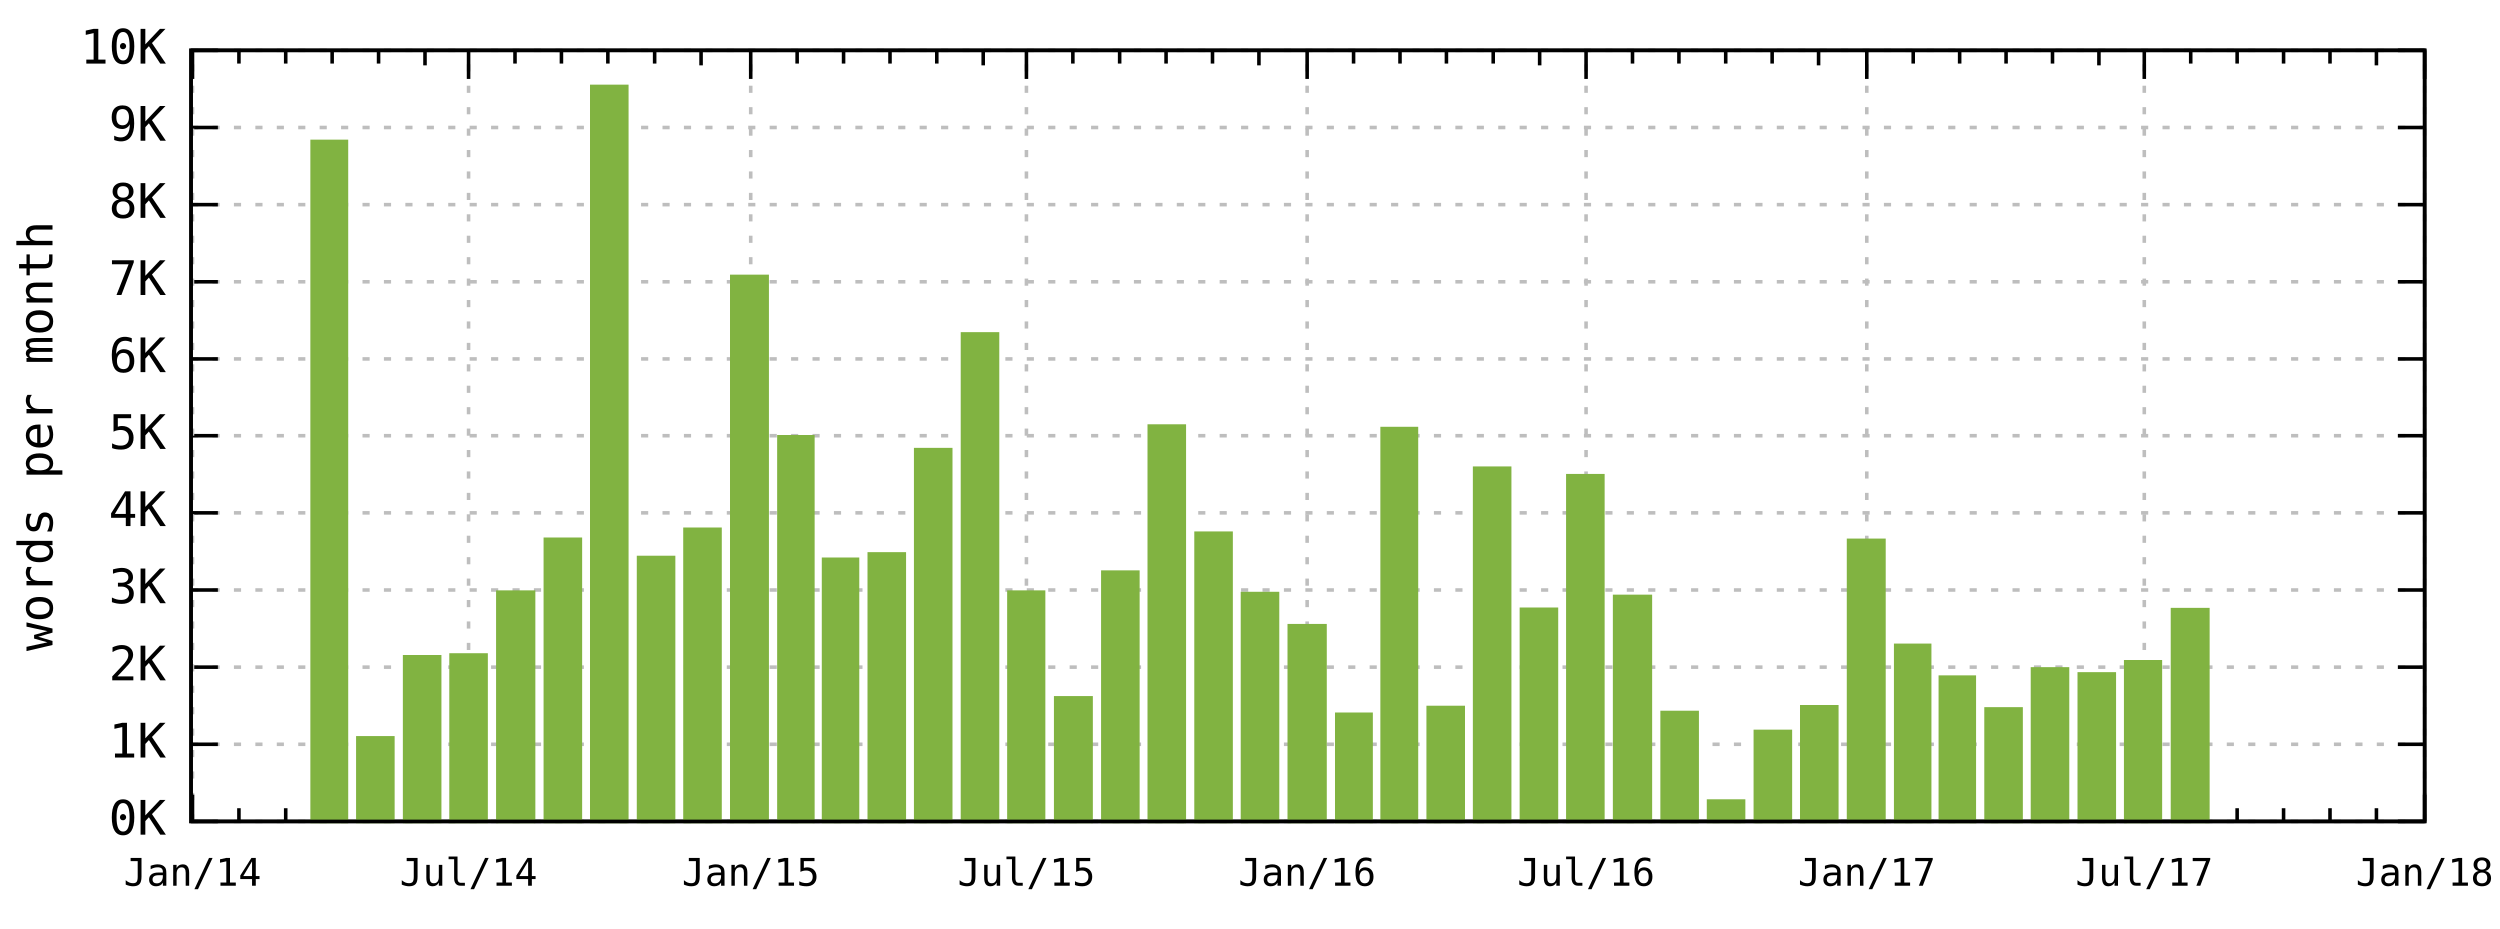
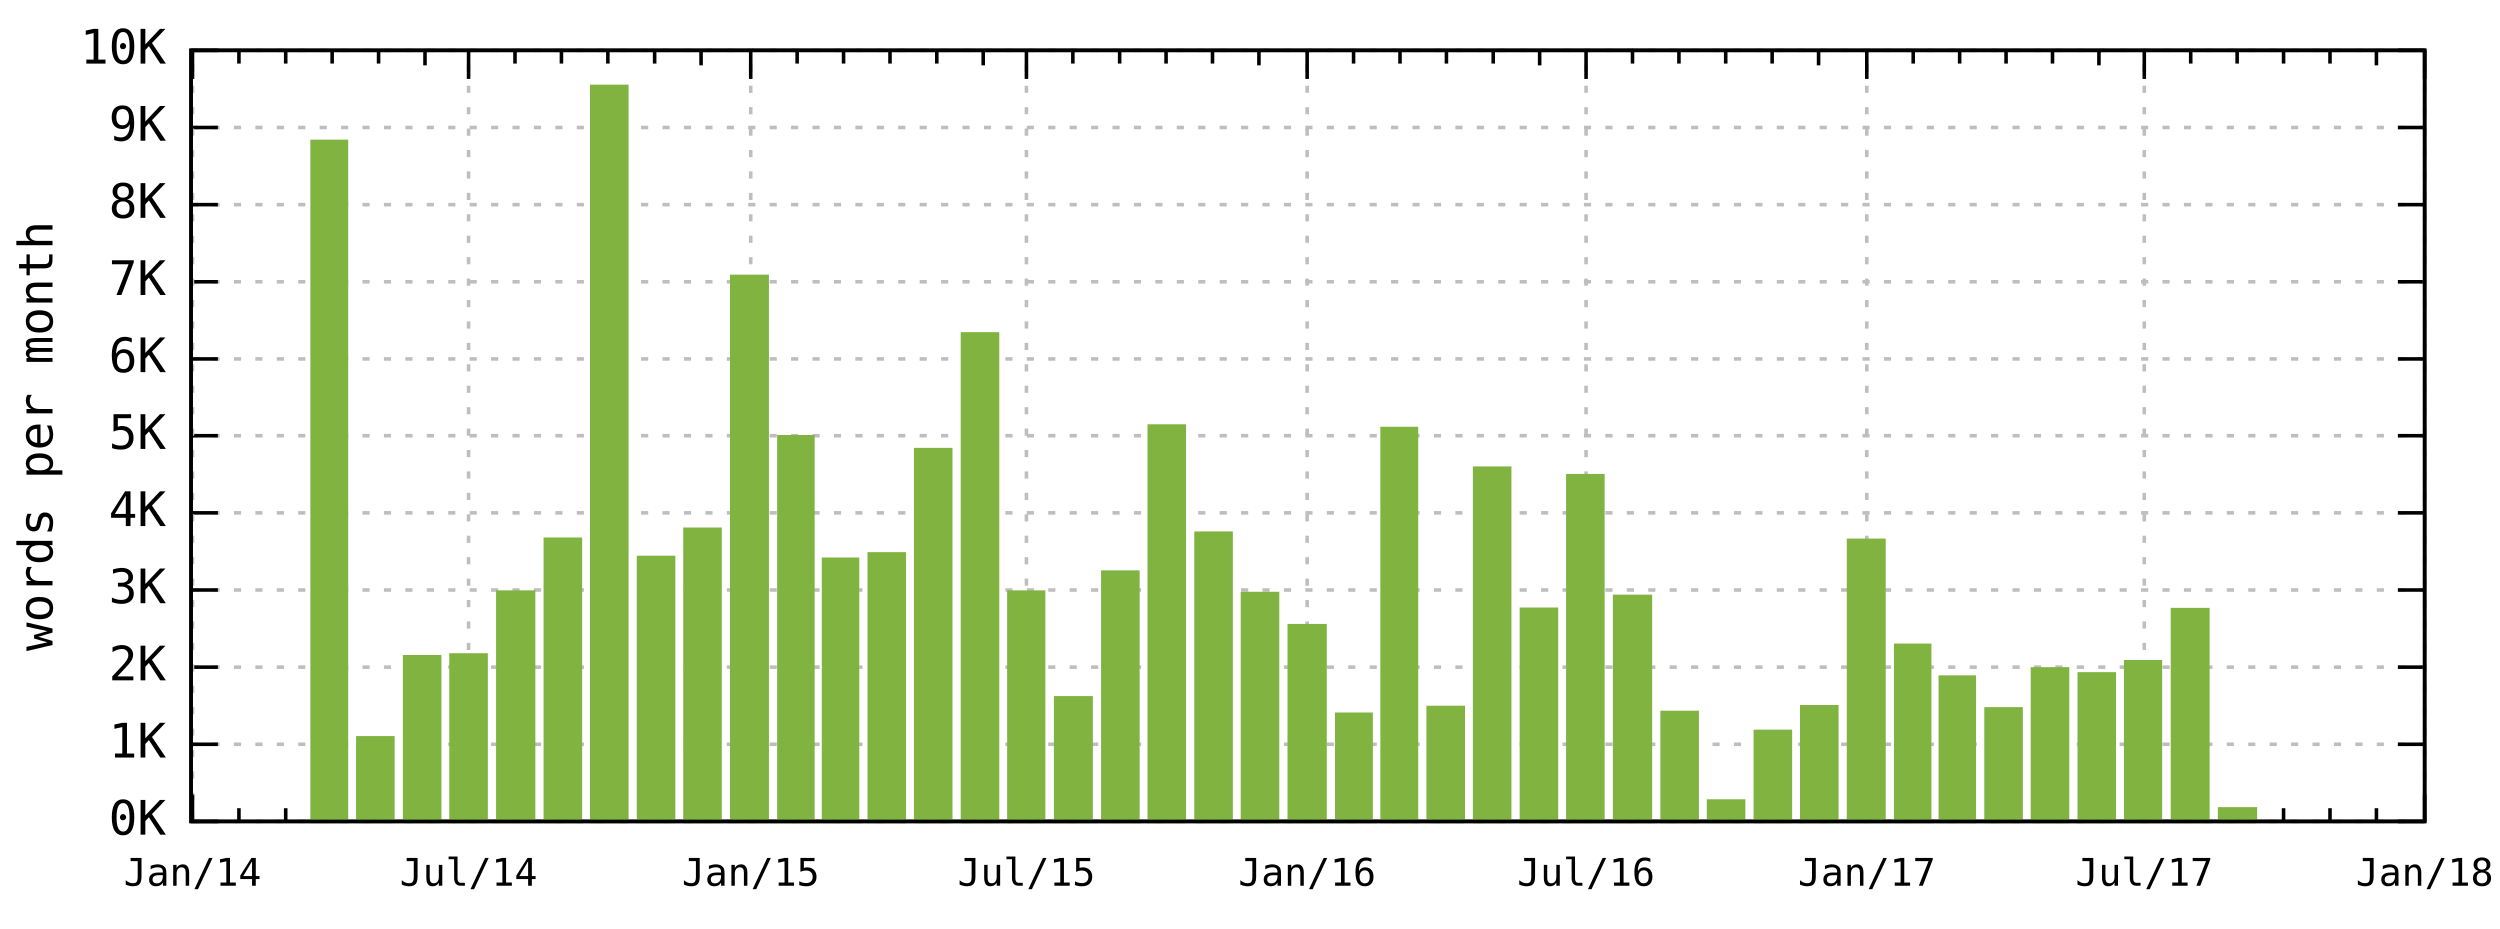
<svg xmlns="http://www.w3.org/2000/svg" xmlns:xlink="http://www.w3.org/1999/xlink" width="700" height="260" viewBox="0 0 700 260">
  <g id="gnuplot_canvas">
    <rect x="0" y="0" width="700" height="260" fill="none" />
    <defs>
      <circle id="gpDot" r="0.5" stroke-width="0.5" />
      <path id="gpPt0" stroke-width="0.267" stroke="currentColor" d="M-1,0 h2 M0,-1 v2" />
      <path id="gpPt1" stroke-width="0.267" stroke="currentColor" d="M-1,-1 L1,1 M1,-1 L-1,1" />
      <path id="gpPt2" stroke-width="0.267" stroke="currentColor" d="M-1,0 L1,0 M0,-1 L0,1 M-1,-1 L1,1 M-1,1 L1,-1" />
      <rect id="gpPt3" stroke-width="0.267" stroke="currentColor" x="-1" y="-1" width="2" height="2" />
      <rect id="gpPt4" stroke-width="0.267" stroke="currentColor" fill="currentColor" x="-1" y="-1" width="2" height="2" />
      <circle id="gpPt5" stroke-width="0.267" stroke="currentColor" cx="0" cy="0" r="1" />
      <use xlink:href="#gpPt5" id="gpPt6" fill="currentColor" stroke="none" />
      <path id="gpPt7" stroke-width="0.267" stroke="currentColor" d="M0,-1.33 L-1.33,0.67 L1.33,0.67 z" />
      <use xlink:href="#gpPt7" id="gpPt8" fill="currentColor" stroke="none" />
      <use xlink:href="#gpPt7" id="gpPt9" stroke="currentColor" transform="rotate(180)" />
      <use xlink:href="#gpPt9" id="gpPt10" fill="currentColor" stroke="none" />
      <use xlink:href="#gpPt3" id="gpPt11" stroke="currentColor" transform="rotate(45)" />
      <use xlink:href="#gpPt11" id="gpPt12" fill="currentColor" stroke="none" />
    </defs>
    <g style="fill:none; color:white; stroke:currentColor; stroke-width:1.00; stroke-linecap:butt; stroke-linejoin:miter">
</g>
    <g style="fill:none; color:black; stroke:currentColor; stroke-width:1.00; stroke-linecap:butt; stroke-linejoin:miter">
</g>
    <g style="fill:none; color:gray; stroke:currentColor; stroke-width:1.00; stroke-linecap:butt; stroke-linejoin:miter">
      <path stroke="rgb(190, 190, 190)" stroke-dasharray=" 2,4" class="gridline" d="M53.5,230.0 L678.9,230.0  h0.01" />
    </g>
    <g style="fill:none; color:black; stroke:currentColor; stroke-width:1.00; stroke-linecap:butt; stroke-linejoin:miter">
      <path stroke="black" d="M53.5,230.0 L61.0,230.0 M678.9,230.0 L671.4,230.0  h0.01" />
      <g transform="translate(46.5,233.7)" style="stroke:none; fill:rgb(0,0,0); font-family:monospace; font-size:10.00pt; text-anchor:end">
        <text>0K</text>
      </g>
    </g>
    <g style="fill:none; color:gray; stroke:currentColor; stroke-width:1.00; stroke-linecap:butt; stroke-linejoin:miter">
      <path stroke="rgb(190, 190, 190)" stroke-dasharray=" 2,4" class="gridline" d="M53.5,208.4 L678.9,208.4  h0.01" />
    </g>
    <g style="fill:none; color:black; stroke:currentColor; stroke-width:1.00; stroke-linecap:butt; stroke-linejoin:miter">
      <path stroke="black" d="M53.5,208.4 L61.0,208.4 M678.9,208.4 L671.4,208.4  h0.01" />
      <g transform="translate(46.5,212.1)" style="stroke:none; fill:rgb(0,0,0); font-family:monospace; font-size:10.00pt; text-anchor:end">
        <text>1K</text>
      </g>
    </g>
    <g style="fill:none; color:gray; stroke:currentColor; stroke-width:1.00; stroke-linecap:butt; stroke-linejoin:miter">
      <path stroke="rgb(190, 190, 190)" stroke-dasharray=" 2,4" class="gridline" d="M53.5,186.8 L678.9,186.8  h0.01" />
    </g>
    <g style="fill:none; color:black; stroke:currentColor; stroke-width:1.00; stroke-linecap:butt; stroke-linejoin:miter">
      <path stroke="black" d="M53.5,186.8 L61.0,186.8 M678.9,186.8 L671.4,186.8  h0.01" />
      <g transform="translate(46.5,190.5)" style="stroke:none; fill:rgb(0,0,0); font-family:monospace; font-size:10.00pt; text-anchor:end">
        <text>2K</text>
      </g>
    </g>
    <g style="fill:none; color:gray; stroke:currentColor; stroke-width:1.00; stroke-linecap:butt; stroke-linejoin:miter">
      <path stroke="rgb(190, 190, 190)" stroke-dasharray=" 2,4" class="gridline" d="M53.5,165.2 L678.9,165.2  h0.01" />
    </g>
    <g style="fill:none; color:black; stroke:currentColor; stroke-width:1.00; stroke-linecap:butt; stroke-linejoin:miter">
      <path stroke="black" d="M53.5,165.2 L61.0,165.2 M678.9,165.2 L671.4,165.2  h0.01" />
      <g transform="translate(46.5,168.9)" style="stroke:none; fill:rgb(0,0,0); font-family:monospace; font-size:10.00pt; text-anchor:end">
        <text>3K</text>
      </g>
    </g>
    <g style="fill:none; color:gray; stroke:currentColor; stroke-width:1.00; stroke-linecap:butt; stroke-linejoin:miter">
      <path stroke="rgb(190, 190, 190)" stroke-dasharray=" 2,4" class="gridline" d="M53.5,143.6 L678.9,143.6  h0.01" />
    </g>
    <g style="fill:none; color:black; stroke:currentColor; stroke-width:1.00; stroke-linecap:butt; stroke-linejoin:miter">
      <path stroke="black" d="M53.5,143.6 L61.0,143.6 M678.9,143.6 L671.4,143.6  h0.01" />
      <g transform="translate(46.5,147.3)" style="stroke:none; fill:rgb(0,0,0); font-family:monospace; font-size:10.00pt; text-anchor:end">
        <text>4K</text>
      </g>
    </g>
    <g style="fill:none; color:gray; stroke:currentColor; stroke-width:1.00; stroke-linecap:butt; stroke-linejoin:miter">
      <path stroke="rgb(190, 190, 190)" stroke-dasharray=" 2,4" class="gridline" d="M53.5,122.0 L678.9,122.0  h0.01" />
    </g>
    <g style="fill:none; color:black; stroke:currentColor; stroke-width:1.00; stroke-linecap:butt; stroke-linejoin:miter">
      <path stroke="black" d="M53.5,122.0 L61.0,122.0 M678.9,122.0 L671.4,122.0  h0.01" />
      <g transform="translate(46.5,125.7)" style="stroke:none; fill:rgb(0,0,0); font-family:monospace; font-size:10.00pt; text-anchor:end">
        <text>5K</text>
      </g>
    </g>
    <g style="fill:none; color:gray; stroke:currentColor; stroke-width:1.00; stroke-linecap:butt; stroke-linejoin:miter">
      <path stroke="rgb(190, 190, 190)" stroke-dasharray=" 2,4" class="gridline" d="M53.5,100.5 L678.9,100.5  h0.01" />
    </g>
    <g style="fill:none; color:black; stroke:currentColor; stroke-width:1.00; stroke-linecap:butt; stroke-linejoin:miter">
      <path stroke="black" d="M53.5,100.5 L61.0,100.5 M678.9,100.5 L671.4,100.5  h0.01" />
      <g transform="translate(46.5,104.2)" style="stroke:none; fill:rgb(0,0,0); font-family:monospace; font-size:10.00pt; text-anchor:end">
        <text>6K</text>
      </g>
    </g>
    <g style="fill:none; color:gray; stroke:currentColor; stroke-width:1.00; stroke-linecap:butt; stroke-linejoin:miter">
      <path stroke="rgb(190, 190, 190)" stroke-dasharray=" 2,4" class="gridline" d="M53.5,78.9 L678.9,78.9  h0.01" />
    </g>
    <g style="fill:none; color:black; stroke:currentColor; stroke-width:1.00; stroke-linecap:butt; stroke-linejoin:miter">
      <path stroke="black" d="M53.5,78.9 L61.0,78.9 M678.9,78.9 L671.4,78.9  h0.01" />
      <g transform="translate(46.5,82.6)" style="stroke:none; fill:rgb(0,0,0); font-family:monospace; font-size:10.00pt; text-anchor:end">
        <text>7K</text>
      </g>
    </g>
    <g style="fill:none; color:gray; stroke:currentColor; stroke-width:1.00; stroke-linecap:butt; stroke-linejoin:miter">
      <path stroke="rgb(190, 190, 190)" stroke-dasharray=" 2,4" class="gridline" d="M53.5,57.3 L678.9,57.3  h0.01" />
    </g>
    <g style="fill:none; color:black; stroke:currentColor; stroke-width:1.00; stroke-linecap:butt; stroke-linejoin:miter">
      <path stroke="black" d="M53.5,57.3 L61.0,57.3 M678.9,57.3 L671.4,57.3  h0.01" />
      <g transform="translate(46.5,61.0)" style="stroke:none; fill:rgb(0,0,0); font-family:monospace; font-size:10.00pt; text-anchor:end">
        <text>8K</text>
      </g>
    </g>
    <g style="fill:none; color:gray; stroke:currentColor; stroke-width:1.00; stroke-linecap:butt; stroke-linejoin:miter">
      <path stroke="rgb(190, 190, 190)" stroke-dasharray=" 2,4" class="gridline" d="M53.5,35.7 L678.9,35.7  h0.01" />
    </g>
    <g style="fill:none; color:black; stroke:currentColor; stroke-width:1.00; stroke-linecap:butt; stroke-linejoin:miter">
      <path stroke="black" d="M53.5,35.7 L61.0,35.7 M678.9,35.7 L671.4,35.7  h0.01" />
      <g transform="translate(46.5,39.4)" style="stroke:none; fill:rgb(0,0,0); font-family:monospace; font-size:10.00pt; text-anchor:end">
        <text>9K</text>
      </g>
    </g>
    <g style="fill:none; color:gray; stroke:currentColor; stroke-width:1.00; stroke-linecap:butt; stroke-linejoin:miter">
      <path stroke="rgb(190, 190, 190)" stroke-dasharray=" 2,4" class="gridline" d="M53.5,14.1 L678.9,14.1  h0.01" />
    </g>
    <g style="fill:none; color:black; stroke:currentColor; stroke-width:1.00; stroke-linecap:butt; stroke-linejoin:miter">
      <path stroke="black" d="M53.5,14.1 L61.0,14.1 M678.9,14.1 L671.4,14.1  h0.01" />
      <g transform="translate(46.5,17.8)" style="stroke:none; fill:rgb(0,0,0); font-family:monospace; font-size:10.00pt; text-anchor:end">
        <text>10K</text>
      </g>
    </g>
    <g style="fill:none; color:gray; stroke:currentColor; stroke-width:1.00; stroke-linecap:butt; stroke-linejoin:miter">
      <path stroke="rgb(190, 190, 190)" stroke-dasharray=" 2,4" class="gridline" d="M53.9,230.0 L53.9,14.1  h0.01" />
    </g>
    <g style="fill:none; color:black; stroke:currentColor; stroke-width:1.00; stroke-linecap:butt; stroke-linejoin:miter">
      <path stroke="black" d="M53.9,230.0 L53.9,222.5 M53.9,14.1 L53.9,21.6  h0.01" />
      <g transform="translate(53.9,248.0)" style="stroke:none; fill:rgb(0,0,0); font-family:monospace; font-size:8.00pt; text-anchor:middle">
        <text>Jan/14</text>
      </g>
      <path stroke="black" d="M66.9,230.0 L66.9,226.3 M66.9,14.1 L66.9,17.8 M80.0,230.0 L80.0,226.3 M80.0,14.1 L80.0,17.8    M93.0,230.0 L93.0,226.3 M93.0,14.1 L93.0,17.8 M106.0,230.0 L106.0,226.3 M106.0,14.1 L106.0,17.8    M119.0,230.0 L119.0,226.3 M119.0,14.1 L119.0,17.8  h0.01" />
    </g>
    <g style="fill:none; color:gray; stroke:currentColor; stroke-width:1.00; stroke-linecap:butt; stroke-linejoin:miter">
      <path stroke="rgb(190, 190, 190)" stroke-dasharray=" 2,4" class="gridline" d="M131.2,230.0 L131.2,14.1  h0.01" />
    </g>
    <g style="fill:none; color:black; stroke:currentColor; stroke-width:1.00; stroke-linecap:butt; stroke-linejoin:miter">
      <path stroke="black" d="M131.2,230.0 L131.2,222.5 M131.2,14.1 L131.2,21.6  h0.01" />
      <g transform="translate(131.2,248.0)" style="stroke:none; fill:rgb(0,0,0); font-family:monospace; font-size:8.00pt; text-anchor:middle">
        <text>Jul/14</text>
      </g>
      <path stroke="black" d="M144.2,230.0 L144.2,226.3 M144.2,14.1 L144.2,17.8 M157.2,230.0 L157.2,226.3 M157.2,14.1 L157.2,17.8    M170.2,230.0 L170.2,226.3 M170.2,14.1 L170.2,17.8 M183.3,230.0 L183.3,226.3 M183.3,14.1 L183.3,17.8    M196.3,230.0 L196.3,226.3 M196.3,14.1 L196.3,17.8  h0.01" />
    </g>
    <g style="fill:none; color:gray; stroke:currentColor; stroke-width:1.00; stroke-linecap:butt; stroke-linejoin:miter">
      <path stroke="rgb(190, 190, 190)" stroke-dasharray=" 2,4" class="gridline" d="M210.2,230.0 L210.2,14.1  h0.01" />
    </g>
    <g style="fill:none; color:black; stroke:currentColor; stroke-width:1.00; stroke-linecap:butt; stroke-linejoin:miter">
      <path stroke="black" d="M210.2,230.0 L210.2,222.5 M210.2,14.1 L210.2,21.6  h0.01" />
      <g transform="translate(210.2,248.0)" style="stroke:none; fill:rgb(0,0,0); font-family:monospace; font-size:8.00pt; text-anchor:middle">
        <text>Jan/15</text>
      </g>
      <path stroke="black" d="M223.2,230.0 L223.2,226.3 M223.2,14.1 L223.2,17.8 M236.2,230.0 L236.2,226.3 M236.2,14.1 L236.2,17.8    M249.2,230.0 L249.2,226.3 M249.2,14.1 L249.2,17.8 M262.3,230.0 L262.3,226.3 M262.3,14.1 L262.3,17.8    M275.3,230.0 L275.3,226.3 M275.3,14.1 L275.3,17.8  h0.01" />
    </g>
    <g style="fill:none; color:gray; stroke:currentColor; stroke-width:1.00; stroke-linecap:butt; stroke-linejoin:miter">
      <path stroke="rgb(190, 190, 190)" stroke-dasharray=" 2,4" class="gridline" d="M287.4,230.0 L287.4,14.1  h0.01" />
    </g>
    <g style="fill:none; color:black; stroke:currentColor; stroke-width:1.00; stroke-linecap:butt; stroke-linejoin:miter">
      <path stroke="black" d="M287.4,230.0 L287.4,222.5 M287.4,14.1 L287.4,21.6  h0.01" />
      <g transform="translate(287.4,248.0)" style="stroke:none; fill:rgb(0,0,0); font-family:monospace; font-size:8.00pt; text-anchor:middle">
        <text>Jul/15</text>
      </g>
      <path stroke="black" d="M300.4,230.0 L300.4,226.3 M300.4,14.1 L300.4,17.8 M313.5,230.0 L313.5,226.3 M313.5,14.1 L313.5,17.8    M326.5,230.0 L326.5,226.3 M326.5,14.1 L326.5,17.8 M339.5,230.0 L339.5,226.3 M339.5,14.1 L339.5,17.8    M352.5,230.0 L352.5,226.3 M352.5,14.1 L352.5,17.8  h0.01" />
    </g>
    <g style="fill:none; color:gray; stroke:currentColor; stroke-width:1.00; stroke-linecap:butt; stroke-linejoin:miter">
      <path stroke="rgb(190, 190, 190)" stroke-dasharray=" 2,4" class="gridline" d="M366.0,230.0 L366.0,14.1  h0.01" />
    </g>
    <g style="fill:none; color:black; stroke:currentColor; stroke-width:1.00; stroke-linecap:butt; stroke-linejoin:miter">
      <path stroke="black" d="M366.0,230.0 L366.0,222.5 M366.0,14.1 L366.0,21.6  h0.01" />
      <g transform="translate(366.0,248.0)" style="stroke:none; fill:rgb(0,0,0); font-family:monospace; font-size:8.00pt; text-anchor:middle">
        <text>Jan/16</text>
      </g>
      <path stroke="black" d="M379.0,230.0 L379.0,226.3 M379.0,14.1 L379.0,17.8 M392.0,230.0 L392.0,226.3 M392.0,14.1 L392.0,17.8    M405.0,230.0 L405.0,226.3 M405.0,14.1 L405.0,17.8 M418.1,230.0 L418.1,226.3 M418.1,14.1 L418.1,17.8    M431.1,230.0 L431.1,226.3 M431.1,14.1 L431.1,17.8  h0.01" />
    </g>
    <g style="fill:none; color:gray; stroke:currentColor; stroke-width:1.00; stroke-linecap:butt; stroke-linejoin:miter">
      <path stroke="rgb(190, 190, 190)" stroke-dasharray=" 2,4" class="gridline" d="M444.1,230.0 L444.1,14.1  h0.01" />
    </g>
    <g style="fill:none; color:black; stroke:currentColor; stroke-width:1.00; stroke-linecap:butt; stroke-linejoin:miter">
      <path stroke="black" d="M444.1,230.0 L444.1,222.5 M444.1,14.1 L444.1,21.6  h0.01" />
      <g transform="translate(444.1,248.0)" style="stroke:none; fill:rgb(0,0,0); font-family:monospace; font-size:8.00pt; text-anchor:middle">
        <text>Jul/16</text>
      </g>
      <path stroke="black" d="M457.1,230.0 L457.1,226.3 M457.1,14.1 L457.1,17.8 M470.1,230.0 L470.1,226.3 M470.1,14.1 L470.1,17.8    M483.2,230.0 L483.2,226.3 M483.2,14.1 L483.2,17.8 M496.2,230.0 L496.2,226.3 M496.2,14.1 L496.2,17.8    M509.2,230.0 L509.2,226.3 M509.2,14.1 L509.2,17.8  h0.01" />
    </g>
    <g style="fill:none; color:gray; stroke:currentColor; stroke-width:1.00; stroke-linecap:butt; stroke-linejoin:miter">
      <path stroke="rgb(190, 190, 190)" stroke-dasharray=" 2,4" class="gridline" d="M522.7,230.0 L522.7,14.1  h0.01" />
    </g>
    <g style="fill:none; color:black; stroke:currentColor; stroke-width:1.00; stroke-linecap:butt; stroke-linejoin:miter">
      <path stroke="black" d="M522.7,230.0 L522.7,222.5 M522.7,14.1 L522.7,21.6  h0.01" />
      <g transform="translate(522.7,248.0)" style="stroke:none; fill:rgb(0,0,0); font-family:monospace; font-size:8.00pt; text-anchor:middle">
        <text>Jan/17</text>
      </g>
      <path stroke="black" d="M535.7,230.0 L535.7,226.3 M535.7,14.1 L535.7,17.8 M548.7,230.0 L548.7,226.3 M548.7,14.1 L548.7,17.8    M561.7,230.0 L561.7,226.3 M561.7,14.1 L561.7,17.8 M574.7,230.0 L574.7,226.3 M574.7,14.1 L574.7,17.8    M587.7,230.0 L587.7,226.3 M587.7,14.1 L587.7,17.8  h0.01" />
    </g>
    <g style="fill:none; color:gray; stroke:currentColor; stroke-width:1.00; stroke-linecap:butt; stroke-linejoin:miter">
      <path stroke="rgb(190, 190, 190)" stroke-dasharray=" 2,4" class="gridline" d="M600.4,230.0 L600.4,14.1  h0.01" />
    </g>
    <g style="fill:none; color:black; stroke:currentColor; stroke-width:1.00; stroke-linecap:butt; stroke-linejoin:miter">
      <path stroke="black" d="M600.4,230.0 L600.4,222.5 M600.4,14.1 L600.4,21.6  h0.01" />
      <g transform="translate(600.4,248.0)" style="stroke:none; fill:rgb(0,0,0); font-family:monospace; font-size:8.00pt; text-anchor:middle">
        <text>Jul/17</text>
      </g>
      <path stroke="black" d="M613.4,230.0 L613.4,226.3 M613.4,14.1 L613.4,17.8 M626.4,230.0 L626.4,226.3 M626.4,14.1 L626.4,17.8    M639.4,230.0 L639.4,226.3 M639.4,14.1 L639.4,17.8 M652.4,230.0 L652.4,226.3 M652.4,14.1 L652.4,17.8    M665.4,230.0 L665.4,226.3 M665.4,14.1 L665.4,17.8  h0.01" />
    </g>
    <g style="fill:none; color:gray; stroke:currentColor; stroke-width:1.00; stroke-linecap:butt; stroke-linejoin:miter">
      <path stroke="rgb(190, 190, 190)" stroke-dasharray=" 2,4" class="gridline" d="M678.9,230.0 L678.9,14.1  h0.01" />
    </g>
    <g style="fill:none; color:black; stroke:currentColor; stroke-width:1.00; stroke-linecap:butt; stroke-linejoin:miter">
      <path stroke="black" d="M678.9,230.0 L678.9,222.5 M678.9,14.1 L678.9,21.6  h0.01" />
      <g transform="translate(678.9,248.0)" style="stroke:none; fill:rgb(0,0,0); font-family:monospace; font-size:8.00pt; text-anchor:middle">
        <text>Jan/18</text>
      </g>
      <path stroke="black" d="M53.5,14.1 L53.5,230.0 L678.9,230.0 L678.9,14.1 L53.5,14.1 Z  h0.01" />
      <g transform="translate(14.7,122.1) rotate(270)" style="stroke:none; fill:rgb(0,0,0); font-family:monospace; font-size:10.00pt; text-anchor:middle">
        <text>words per month</text>
      </g>
    </g>
    <g id="gnuplot_plot_1">
      <g style="fill:none; color:red; stroke:currentColor; stroke-width:1.00; stroke-linecap:butt; stroke-linejoin:miter">
        <g style="stroke:none; shape-rendering:crispEdges">
          <polygon fill="rgb(129, 179,  65)" points="87.4,230.0 97.1,230.0 97.1,39.5 87.4,39.5 " />
        </g>
        <path stroke="rgb(129, 179,  65)" d="M87.4,230.0 L87.4,39.6 L97.0,39.6 L97.0,230.0 L87.4,230.0 Z  h0.01" />
        <g style="stroke:none; shape-rendering:crispEdges">
          <polygon fill="rgb(129, 179,  65)" points="100.2,230.0 110.1,230.0 110.1,206.5 100.2,206.5 " />
        </g>
        <path stroke="rgb(129, 179,  65)" d="M100.2,230.0 L100.2,206.6 L110.0,206.6 L110.0,230.0 L100.2,230.0 Z  h0.01" />
        <g style="stroke:none; shape-rendering:crispEdges">
          <polygon fill="rgb(129, 179,  65)" points="113.3,230.0 123.2,230.0 123.2,183.8 113.3,183.8 " />
        </g>
        <path stroke="rgb(129, 179,  65)" d="M113.3,230.0 L113.3,183.9 L123.1,183.9 L123.1,230.0 L113.3,230.0 Z  h0.01" />
        <g style="stroke:none; shape-rendering:crispEdges">
          <polygon fill="rgb(129, 179,  65)" points="126.3,230.0 136.2,230.0 136.2,183.3 126.3,183.3 " />
        </g>
        <path stroke="rgb(129, 179,  65)" d="M126.3,230.0 L126.3,183.4 L136.1,183.4 L136.1,230.0 L126.3,230.0 Z  h0.01" />
        <g style="stroke:none; shape-rendering:crispEdges">
          <polygon fill="rgb(129, 179,  65)" points="139.4,230.0 149.5,230.0 149.5,165.7 139.4,165.7 " />
        </g>
        <path stroke="rgb(129, 179,  65)" d="M139.4,230.0 L139.4,165.8 L149.4,165.8 L149.4,230.0 L139.4,230.0 Z  h0.01" />
        <g style="stroke:none; shape-rendering:crispEdges">
          <polygon fill="rgb(129, 179,  65)" points="152.7,230.0 162.6,230.0 162.6,150.9 152.7,150.9 " />
        </g>
        <path stroke="rgb(129, 179,  65)" d="M152.7,230.0 L152.7,151.0 L162.5,151.0 L162.5,230.0 L152.7,230.0 Z  h0.01" />
        <g style="stroke:none; shape-rendering:crispEdges">
          <polygon fill="rgb(129, 179,  65)" points="165.7,230.0 175.6,230.0 175.6,24.1 165.7,24.1 " />
        </g>
        <path stroke="rgb(129, 179,  65)" d="M165.7,230.0 L165.7,24.2 L175.5,24.2 L175.5,230.0 L165.7,230.0 Z  h0.01" />
        <g style="stroke:none; shape-rendering:crispEdges">
          <polygon fill="rgb(129, 179,  65)" points="178.8,230.0 188.7,230.0 188.7,156.0 178.8,156.0 " />
        </g>
        <path stroke="rgb(129, 179,  65)" d="M178.8,230.0 L178.8,156.1 L188.6,156.1 L188.6,230.0 L178.8,230.0 Z  h0.01" />
        <g style="stroke:none; shape-rendering:crispEdges">
          <polygon fill="rgb(129, 179,  65)" points="191.8,230.0 201.7,230.0 201.7,148.1 191.8,148.1 " />
        </g>
        <path stroke="rgb(129, 179,  65)" d="M191.8,230.0 L191.8,148.2 L201.6,148.2 L201.6,230.0 L191.8,230.0 Z  h0.01" />
        <g style="stroke:none; shape-rendering:crispEdges">
          <polygon fill="rgb(129, 179,  65)" points="204.9,230.0 214.9,230.0 214.9,77.3 204.9,77.3 " />
        </g>
        <path stroke="rgb(129, 179,  65)" d="M204.9,230.0 L204.9,77.4 L214.8,77.4 L214.8,230.0 L204.9,230.0 Z  h0.01" />
        <g style="stroke:none; shape-rendering:crispEdges">
          <polygon fill="rgb(129, 179,  65)" points="218.1,230.0 227.7,230.0 227.7,122.2 218.1,122.2 " />
        </g>
        <path stroke="rgb(129, 179,  65)" d="M218.1,230.0 L218.1,122.3 L227.6,122.3 L227.6,230.0 L218.1,230.0 Z  h0.01" />
        <g style="stroke:none; shape-rendering:crispEdges">
          <polygon fill="rgb(129, 179,  65)" points="230.6,230.0 240.2,230.0 240.2,156.5 230.6,156.5 " />
        </g>
        <path stroke="rgb(129, 179,  65)" d="M230.6,230.0 L230.6,156.6 L240.1,156.6 L240.1,230.0 L230.6,230.0 Z  h0.01" />
        <g style="stroke:none; shape-rendering:crispEdges">
          <polygon fill="rgb(129, 179,  65)" points="243.4,230.0 253.3,230.0 253.3,155.0 243.4,155.0 " />
        </g>
        <path stroke="rgb(129, 179,  65)" d="M243.4,230.0 L243.4,155.1 L253.2,155.1 L253.2,230.0 L243.4,230.0 Z  h0.01" />
        <g style="stroke:none; shape-rendering:crispEdges">
          <polygon fill="rgb(129, 179,  65)" points="256.4,230.0 266.3,230.0 266.3,125.8 256.4,125.8 " />
        </g>
        <path stroke="rgb(129, 179,  65)" d="M256.4,230.0 L256.4,125.9 L266.2,125.9 L266.2,230.0 L256.4,230.0 Z  h0.01" />
        <g style="stroke:none; shape-rendering:crispEdges">
          <polygon fill="rgb(129, 179,  65)" points="269.5,230.0 279.4,230.0 279.4,93.4 269.5,93.4 " />
        </g>
        <path stroke="rgb(129, 179,  65)" d="M269.5,230.0 L269.5,93.5 L279.3,93.5 L279.3,230.0 L269.5,230.0 Z  h0.01" />
        <g style="stroke:none; shape-rendering:crispEdges">
          <polygon fill="rgb(129, 179,  65)" points="282.5,230.0 292.3,230.0 292.3,165.7 282.5,165.7 " />
        </g>
        <path stroke="rgb(129, 179,  65)" d="M282.5,230.0 L282.5,165.8 L292.2,165.8 L292.2,230.0 L282.5,230.0 Z  h0.01" />
        <g style="stroke:none; shape-rendering:crispEdges">
          <polygon fill="rgb(129, 179,  65)" points="295.6,230.0 305.6,230.0 305.6,195.3 295.6,195.3 " />
        </g>
        <path stroke="rgb(129, 179,  65)" d="M295.6,230.0 L295.6,195.4 L305.5,195.4 L305.5,230.0 L295.6,230.0 Z  h0.01" />
        <g style="stroke:none; shape-rendering:crispEdges">
          <polygon fill="rgb(129, 179,  65)" points="308.8,230.0 318.7,230.0 318.7,160.1 308.8,160.1 " />
        </g>
        <path stroke="rgb(129, 179,  65)" d="M308.8,230.0 L308.8,160.2 L318.6,160.2 L318.6,230.0 L308.8,230.0 Z  h0.01" />
        <g style="stroke:none; shape-rendering:crispEdges">
          <polygon fill="rgb(129, 179,  65)" points="321.8,230.0 331.7,230.0 331.7,119.2 321.8,119.2 " />
        </g>
        <path stroke="rgb(129, 179,  65)" d="M321.8,230.0 L321.8,119.3 L331.6,119.3 L331.6,230.0 L321.8,230.0 Z  h0.01" />
        <g style="stroke:none; shape-rendering:crispEdges">
          <polygon fill="rgb(129, 179,  65)" points="334.9,230.0 344.8,230.0 344.8,149.2 334.9,149.2 " />
        </g>
        <path stroke="rgb(129, 179,  65)" d="M334.9,230.0 L334.9,149.3 L344.7,149.3 L344.7,230.0 L334.9,230.0 Z  h0.01" />
        <g style="stroke:none; shape-rendering:crispEdges">
          <polygon fill="rgb(129, 179,  65)" points="347.9,230.0 357.8,230.0 357.8,166.1 347.9,166.1 " />
        </g>
        <path stroke="rgb(129, 179,  65)" d="M347.9,230.0 L347.9,166.2 L357.7,166.2 L357.7,230.0 L347.9,230.0 Z  h0.01" />
        <g style="stroke:none; shape-rendering:crispEdges">
          <polygon fill="rgb(129, 179,  65)" points="361.0,230.0 371.1,230.0 371.1,175.1 361.0,175.1 " />
        </g>
        <path stroke="rgb(129, 179,  65)" d="M361.0,230.0 L361.0,175.2 L371.0,175.2 L371.0,230.0 L361.0,230.0 Z  h0.01" />
        <g style="stroke:none; shape-rendering:crispEdges">
          <polygon fill="rgb(129, 179,  65)" points="374.3,230.0 384.0,230.0 384.0,199.9 374.3,199.9 " />
        </g>
        <path stroke="rgb(129, 179,  65)" d="M374.3,230.0 L374.3,200.0 L383.9,200.0 L383.9,230.0 L374.3,230.0 Z  h0.01" />
        <g style="stroke:none; shape-rendering:crispEdges">
          <polygon fill="rgb(129, 179,  65)" points="387.0,230.0 396.7,230.0 396.7,119.9 387.0,119.9 " />
        </g>
        <path stroke="rgb(129, 179,  65)" d="M387.0,230.0 L387.0,120.0 L396.6,120.0 L396.6,230.0 L387.0,230.0 Z  h0.01" />
        <g style="stroke:none; shape-rendering:crispEdges">
          <polygon fill="rgb(129, 179,  65)" points="399.9,230.0 409.8,230.0 409.8,198.0 399.9,198.0 " />
        </g>
        <path stroke="rgb(129, 179,  65)" d="M399.9,230.0 L399.9,198.1 L409.7,198.1 L409.7,230.0 L399.9,230.0 Z  h0.01" />
        <g style="stroke:none; shape-rendering:crispEdges">
          <polygon fill="rgb(129, 179,  65)" points="412.9,230.0 422.8,230.0 422.8,131.0 412.9,131.0 " />
        </g>
        <path stroke="rgb(129, 179,  65)" d="M412.9,230.0 L412.9,131.1 L422.7,131.1 L422.7,230.0 L412.9,230.0 Z  h0.01" />
        <g style="stroke:none; shape-rendering:crispEdges">
          <polygon fill="rgb(129, 179,  65)" points="426.0,230.0 435.9,230.0 435.9,170.5 426.0,170.5 " />
        </g>
        <path stroke="rgb(129, 179,  65)" d="M426.0,230.0 L426.0,170.6 L435.8,170.6 L435.8,230.0 L426.0,230.0 Z  h0.01" />
        <g style="stroke:none; shape-rendering:crispEdges">
          <polygon fill="rgb(129, 179,  65)" points="439.0,230.0 448.9,230.0 448.9,133.1 439.0,133.1 " />
        </g>
        <path stroke="rgb(129, 179,  65)" d="M439.0,230.0 L439.0,133.2 L448.8,133.2 L448.8,230.0 L439.0,230.0 Z  h0.01" />
        <g style="stroke:none; shape-rendering:crispEdges">
          <polygon fill="rgb(129, 179,  65)" points="452.1,230.0 462.2,230.0 462.2,166.9 452.1,166.9 " />
        </g>
        <path stroke="rgb(129, 179,  65)" d="M452.1,230.0 L452.1,167.0 L462.1,167.0 L462.1,230.0 L452.1,230.0 Z  h0.01" />
        <g style="stroke:none; shape-rendering:crispEdges">
          <polygon fill="rgb(129, 179,  65)" points="465.4,230.0 475.3,230.0 475.3,199.4 465.4,199.4 " />
        </g>
        <path stroke="rgb(129, 179,  65)" d="M465.4,230.0 L465.4,199.5 L475.2,199.5 L475.2,230.0 L465.4,230.0 Z  h0.01" />
        <g style="stroke:none; shape-rendering:crispEdges">
          <polygon fill="rgb(129, 179,  65)" points="478.4,230.0 488.3,230.0 488.3,224.2 478.4,224.2 " />
        </g>
        <path stroke="rgb(129, 179,  65)" d="M478.4,230.0 L478.4,224.3 L488.2,224.3 L488.2,230.0 L478.4,230.0 Z  h0.01" />
        <g style="stroke:none; shape-rendering:crispEdges">
          <polygon fill="rgb(129, 179,  65)" points="491.5,230.0 501.4,230.0 501.4,204.7 491.5,204.7 " />
        </g>
        <path stroke="rgb(129, 179,  65)" d="M491.5,230.0 L491.5,204.8 L501.3,204.8 L501.3,230.0 L491.5,230.0 Z  h0.01" />
        <g style="stroke:none; shape-rendering:crispEdges">
          <polygon fill="rgb(129, 179,  65)" points="504.5,230.0 514.4,230.0 514.4,197.8 504.5,197.8 " />
        </g>
        <path stroke="rgb(129, 179,  65)" d="M504.5,230.0 L504.5,197.9 L514.3,197.9 L514.3,230.0 L504.5,230.0 Z  h0.01" />
        <g style="stroke:none; shape-rendering:crispEdges">
          <polygon fill="rgb(129, 179,  65)" points="517.6,230.0 527.6,230.0 527.6,151.2 517.6,151.2 " />
        </g>
        <path stroke="rgb(129, 179,  65)" d="M517.6,230.0 L517.6,151.3 L527.5,151.3 L527.5,230.0 L517.6,230.0 Z  h0.01" />
        <g style="stroke:none; shape-rendering:crispEdges">
          <polygon fill="rgb(129, 179,  65)" points="530.8,230.0 540.4,230.0 540.4,180.6 530.8,180.6 " />
        </g>
        <path stroke="rgb(129, 179,  65)" d="M530.8,230.0 L530.8,180.7 L540.3,180.7 L540.3,230.0 L530.8,230.0 Z  h0.01" />
        <g style="stroke:none; shape-rendering:crispEdges">
          <polygon fill="rgb(129, 179,  65)" points="543.3,230.0 552.9,230.0 552.9,189.5 543.3,189.5 " />
        </g>
        <path stroke="rgb(129, 179,  65)" d="M543.3,230.0 L543.3,189.6 L552.8,189.6 L552.8,230.0 L543.3,230.0 Z  h0.01" />
        <g style="stroke:none; shape-rendering:crispEdges">
          <polygon fill="rgb(129, 179,  65)" points="556.1,230.0 566.0,230.0 566.0,198.4 556.1,198.4 " />
        </g>
        <path stroke="rgb(129, 179,  65)" d="M556.1,230.0 L556.1,198.5 L565.9,198.5 L565.9,230.0 L556.1,230.0 Z  h0.01" />
        <g style="stroke:none; shape-rendering:crispEdges">
          <polygon fill="rgb(129, 179,  65)" points="569.1,230.0 579.0,230.0 579.0,187.2 569.1,187.2 " />
        </g>
        <path stroke="rgb(129, 179,  65)" d="M569.1,230.0 L569.1,187.3 L578.9,187.3 L578.9,230.0 L569.1,230.0 Z  h0.01" />
        <g style="stroke:none; shape-rendering:crispEdges">
          <polygon fill="rgb(129, 179,  65)" points="582.2,230.0 592.1,230.0 592.1,188.6 582.2,188.6 " />
        </g>
        <path stroke="rgb(129, 179,  65)" d="M582.2,230.0 L582.2,188.7 L592.0,188.7 L592.0,230.0 L582.2,230.0 Z  h0.01" />
        <g style="stroke:none; shape-rendering:crispEdges">
          <polygon fill="rgb(129, 179,  65)" points="595.2,230.0 605.0,230.0 605.0,185.2 595.2,185.2 " />
        </g>
        <path stroke="rgb(129, 179,  65)" d="M595.2,230.0 L595.2,185.3 L604.9,185.3 L604.9,230.0 L595.2,230.0 Z  h0.01" />
        <g style="stroke:none; shape-rendering:crispEdges">
          <polygon fill="rgb(129, 179,  65)" points="608.3,230.0 618.3,230.0 618.3,170.6 608.3,170.6 " />
        </g>
        <path stroke="rgb(129, 179,  65)" d="M608.3,230.0 L608.3,170.7 L618.2,170.7 L618.2,230.0 L608.3,230.0 Z  h0.01" />
+         <g style="stroke:none; shape-rendering:crispEdges">
+           <polygon fill="rgb(129, 179,  65)" points="621.5,230.0 631.6,230.0 631.6,226.4 621.5,226.4 " />
+         </g>
+         <path stroke="rgb(129, 179,  65)" d="M621.5,230.0 L621.5,226.5 L631.5,226.5 L631.5,230.0 L621.5,230.0 Z  h0.01" />
      </g>
    </g>
    <g style="fill:none; color:black; stroke:currentColor; stroke-width:1.00; stroke-linecap:butt; stroke-linejoin:miter">
      <path stroke="black" d="M53.5,14.1 L53.5,230.0 L678.9,230.0 L678.9,14.1 L53.5,14.1 Z  h0.01" />
    </g>
  </g>
</svg>
